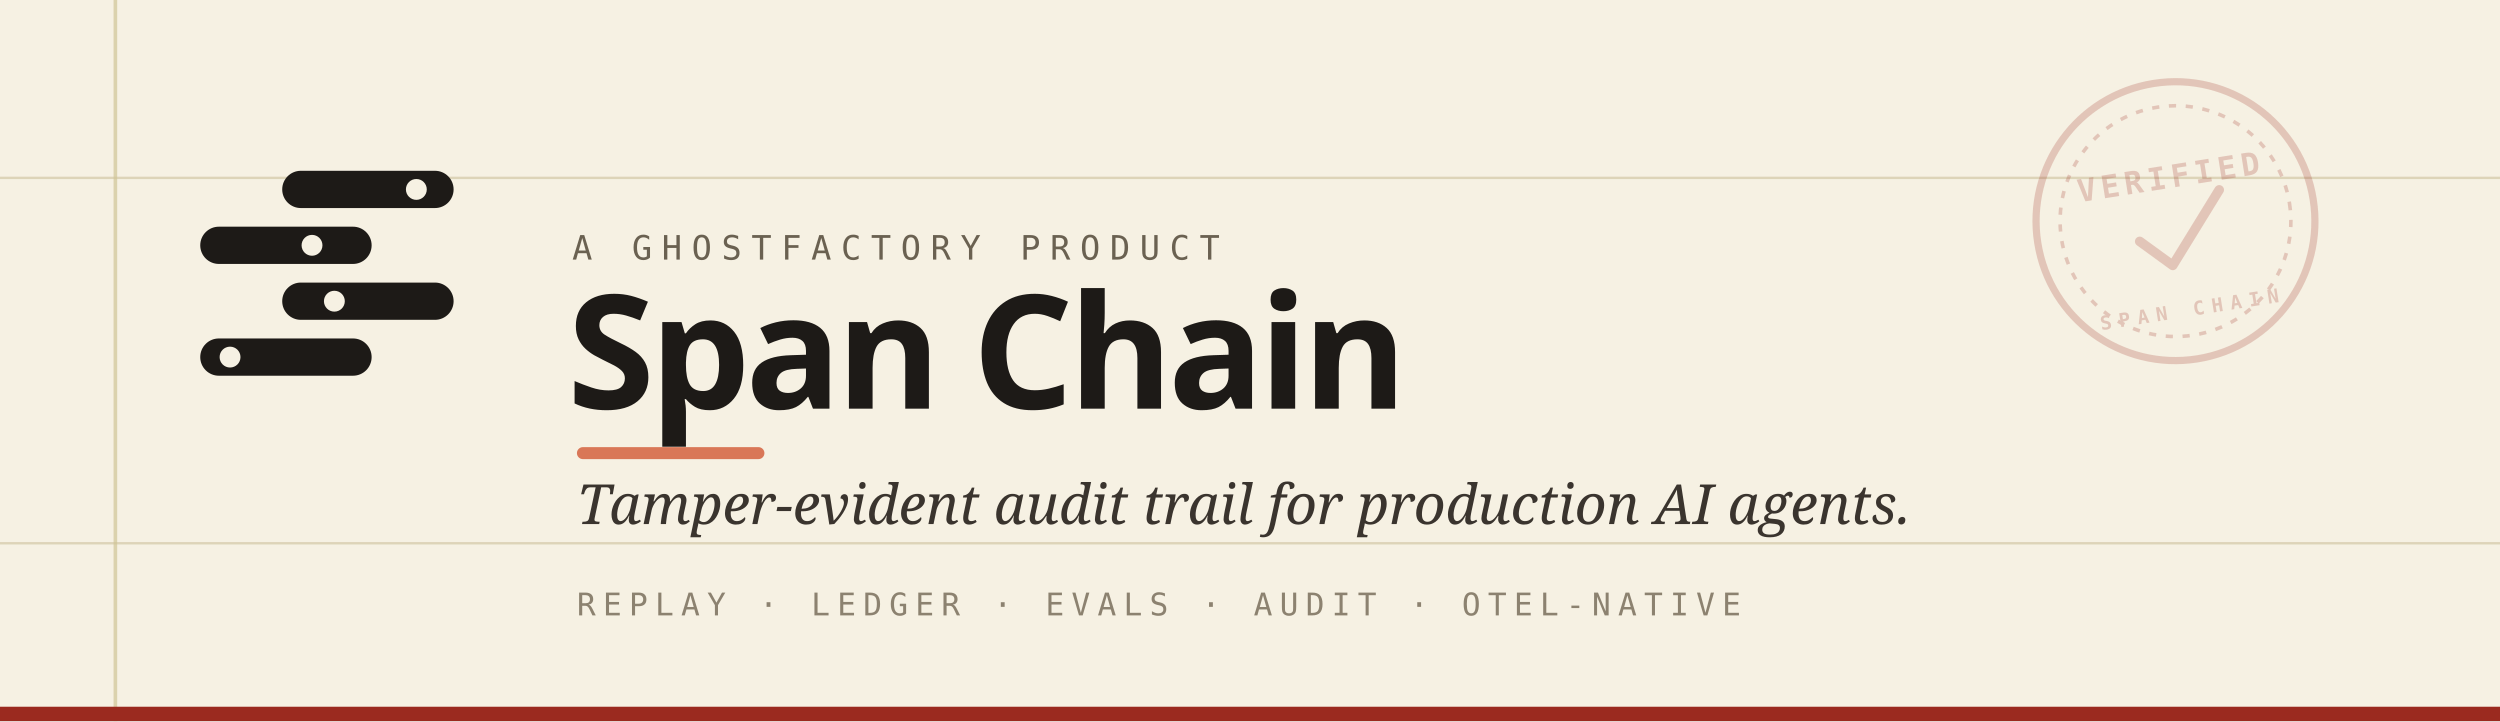
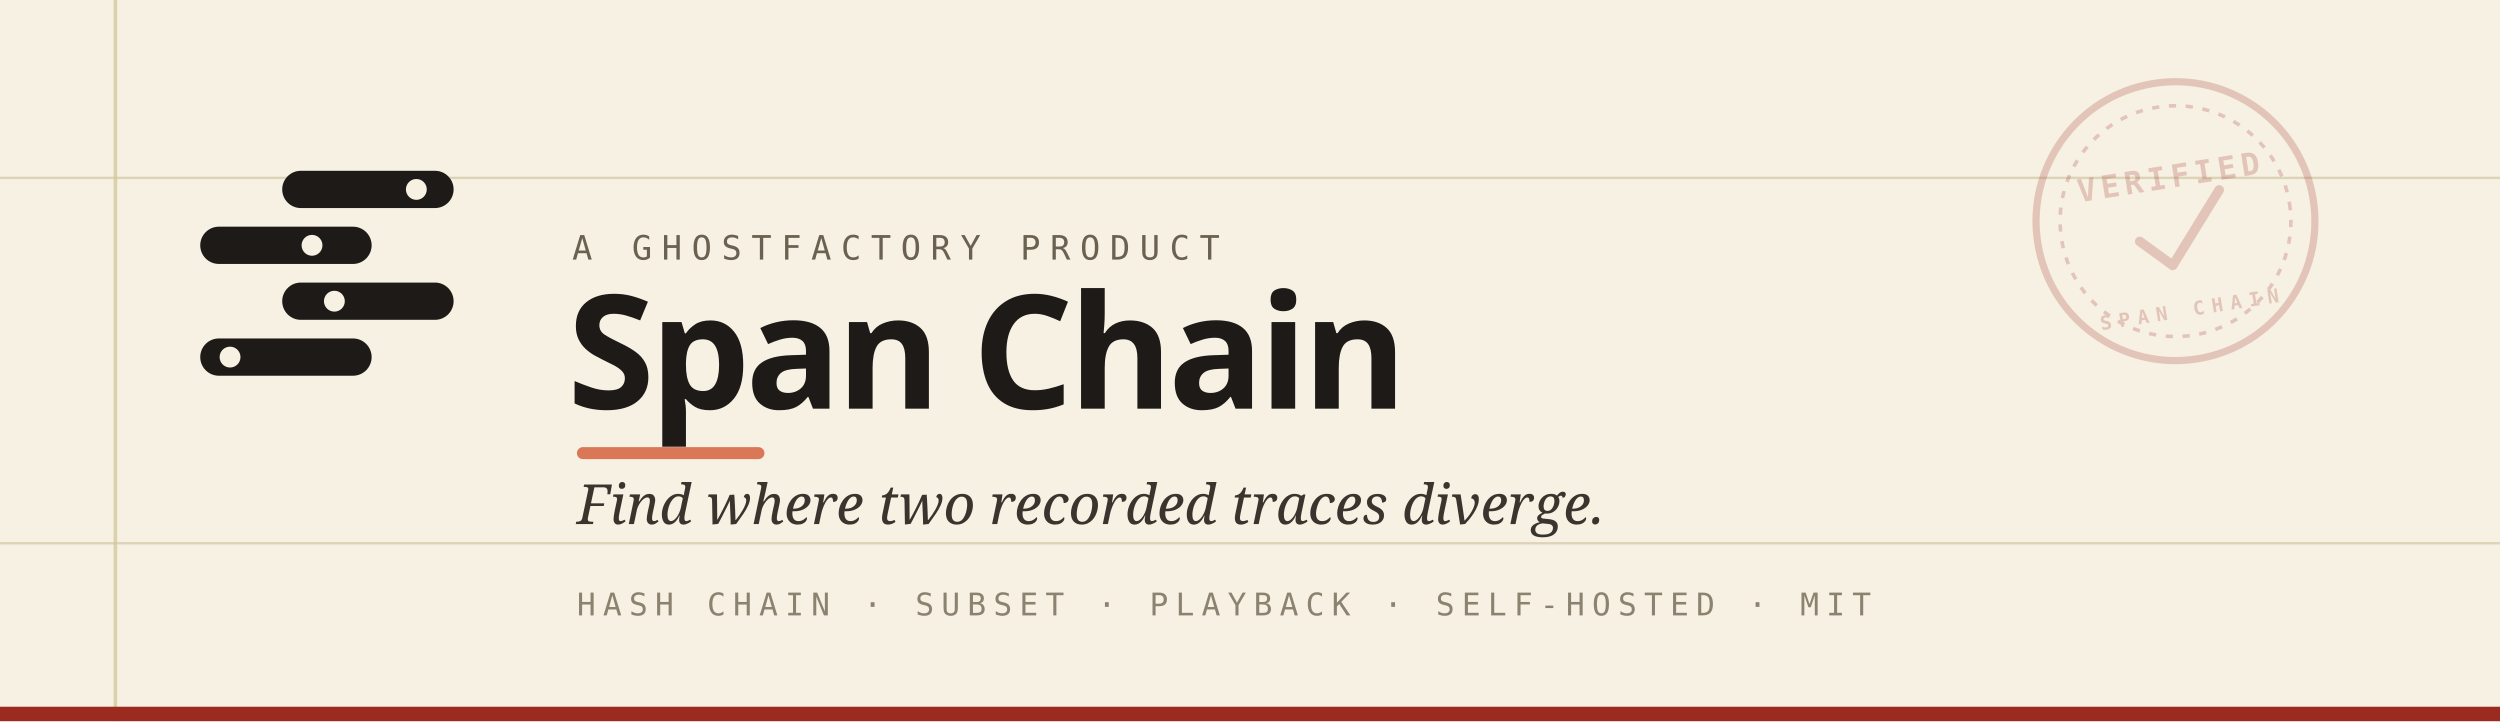
<svg xmlns="http://www.w3.org/2000/svg" width="1040" height="300" viewBox="0 0 1040 300" role="img" aria-label="Span Chain — Find where two recorded traces diverge. A GhostFactory product.">
  <defs>
    <mask id="bn-m0">
      <rect width="80" height="80" fill="white" />
      <circle cx="14" cy="61" r="2.8" fill="black" />
    </mask>
    <mask id="bn-m1">
      <rect width="80" height="80" fill="white" />
      <circle cx="42" cy="46" r="2.8" fill="black" />
    </mask>
    <mask id="bn-m2">
      <rect width="80" height="80" fill="white" />
      <circle cx="36" cy="31" r="2.8" fill="black" />
    </mask>
    <mask id="bn-m3">
      <rect width="80" height="80" fill="white" />
      <circle cx="64" cy="16" r="2.8" fill="black" />
    </mask>
  </defs>
  <rect width="1040" height="300" fill="#f6f1e3" />
  <g stroke="#c8bb96" stroke-width="1" opacity="0.55">
    <line x1="0" y1="74" x2="1040" y2="74" />
    <line x1="0" y1="226" x2="1040" y2="226" />
  </g>
  <line x1="48" y1="0" x2="48" y2="300" stroke="#d0c595" stroke-width="1.5" opacity="0.7" />
  <g transform="translate(905,92) rotate(-9)" opacity="0.22">
    <circle r="58" fill="none" stroke="#9b2a1f" stroke-width="3" />
    <circle r="48" fill="none" stroke="#9b2a1f" stroke-width="1.5" stroke-dasharray="3 4" />
    <text x="0" y="-14" text-anchor="middle" font-family="JetBrains Mono, ui-monospace, monospace" font-size="13" font-weight="700" letter-spacing="2" fill="#9b2a1f">VERIFIED</text>
    <path d="M -16 6 L -4 18 L 20 -10" fill="none" stroke="#9b2a1f" stroke-width="4" stroke-linecap="round" stroke-linejoin="round" />
    <text x="0" y="40" text-anchor="middle" font-family="JetBrains Mono, ui-monospace, monospace" font-size="8" font-weight="600" letter-spacing="3" fill="#9b2a1f">SPAN CHAIN</text>
  </g>
  <g transform="translate(74,54) scale(1.55)">
    <rect x="6" y="56" width="46" height="10" rx="5" fill="#1d1a17" mask="url(#bn-m0)" />
    <rect x="28" y="41" width="46" height="10" rx="5" fill="#1d1a17" mask="url(#bn-m1)" />
    <rect x="6" y="26" width="46" height="10" rx="5" fill="#1d1a17" mask="url(#bn-m2)" />
    <rect x="28" y="11" width="46" height="10" rx="5" fill="#1d1a17" mask="url(#bn-m3)" />
  </g>
  <text x="238" y="108" font-family="JetBrains Mono, ui-monospace, monospace" font-size="14" font-weight="500" letter-spacing="4" fill="#6a6151">A GHOSTFACTORY PRODUCT</text>
  <text x="236" y="170" font-family="Inter Tight, system-ui, sans-serif" font-size="66" font-weight="600" letter-spacing="-2" fill="#1d1a17">Span Chain</text>
  <rect x="240" y="186" width="78" height="5" rx="2.5" fill="#d97757" />
-   <text x="240" y="218" font-family="Newsreader, Georgia, serif" font-size="23" font-style="italic" fill="#3a342e">Tamper-evident audit trail for production AI agents.</text>
-   <text x="240" y="256" font-family="JetBrains Mono, ui-monospace, monospace" font-size="13" font-weight="500" letter-spacing="3" fill="#8c8270">REPLAY · LEDGER · EVALS · AUDIT · OTEL-NATIVE</text>
+   <text x="240" y="218" font-family="Newsreader, Georgia, serif" font-size="23" font-style="italic" fill="#3a342e">Find where two recorded traces diverge.</text>
+   <text x="240" y="256" font-family="JetBrains Mono, ui-monospace, monospace" font-size="13" font-weight="500" letter-spacing="3" fill="#8c8270">HASH CHAIN · SUBSET · PLAYBACK · SELF-HOSTED · MIT</text>
  <rect x="0" y="294" width="1040" height="6" fill="#9b2a1f" />
</svg>
